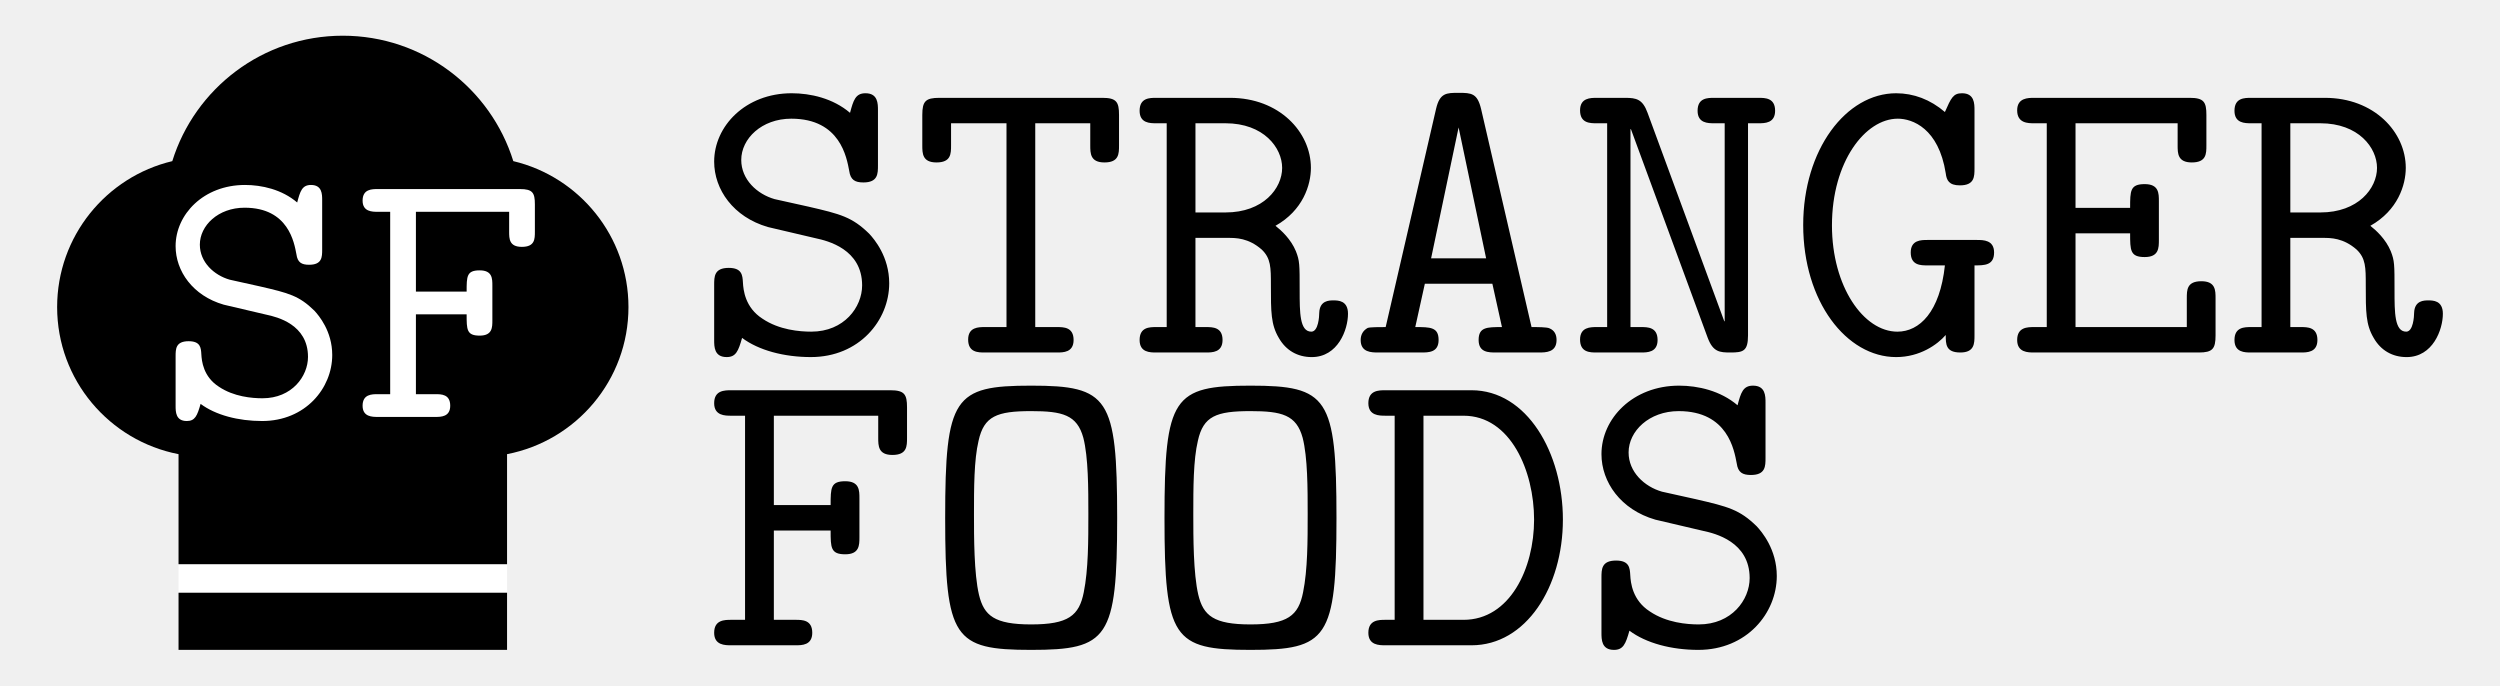
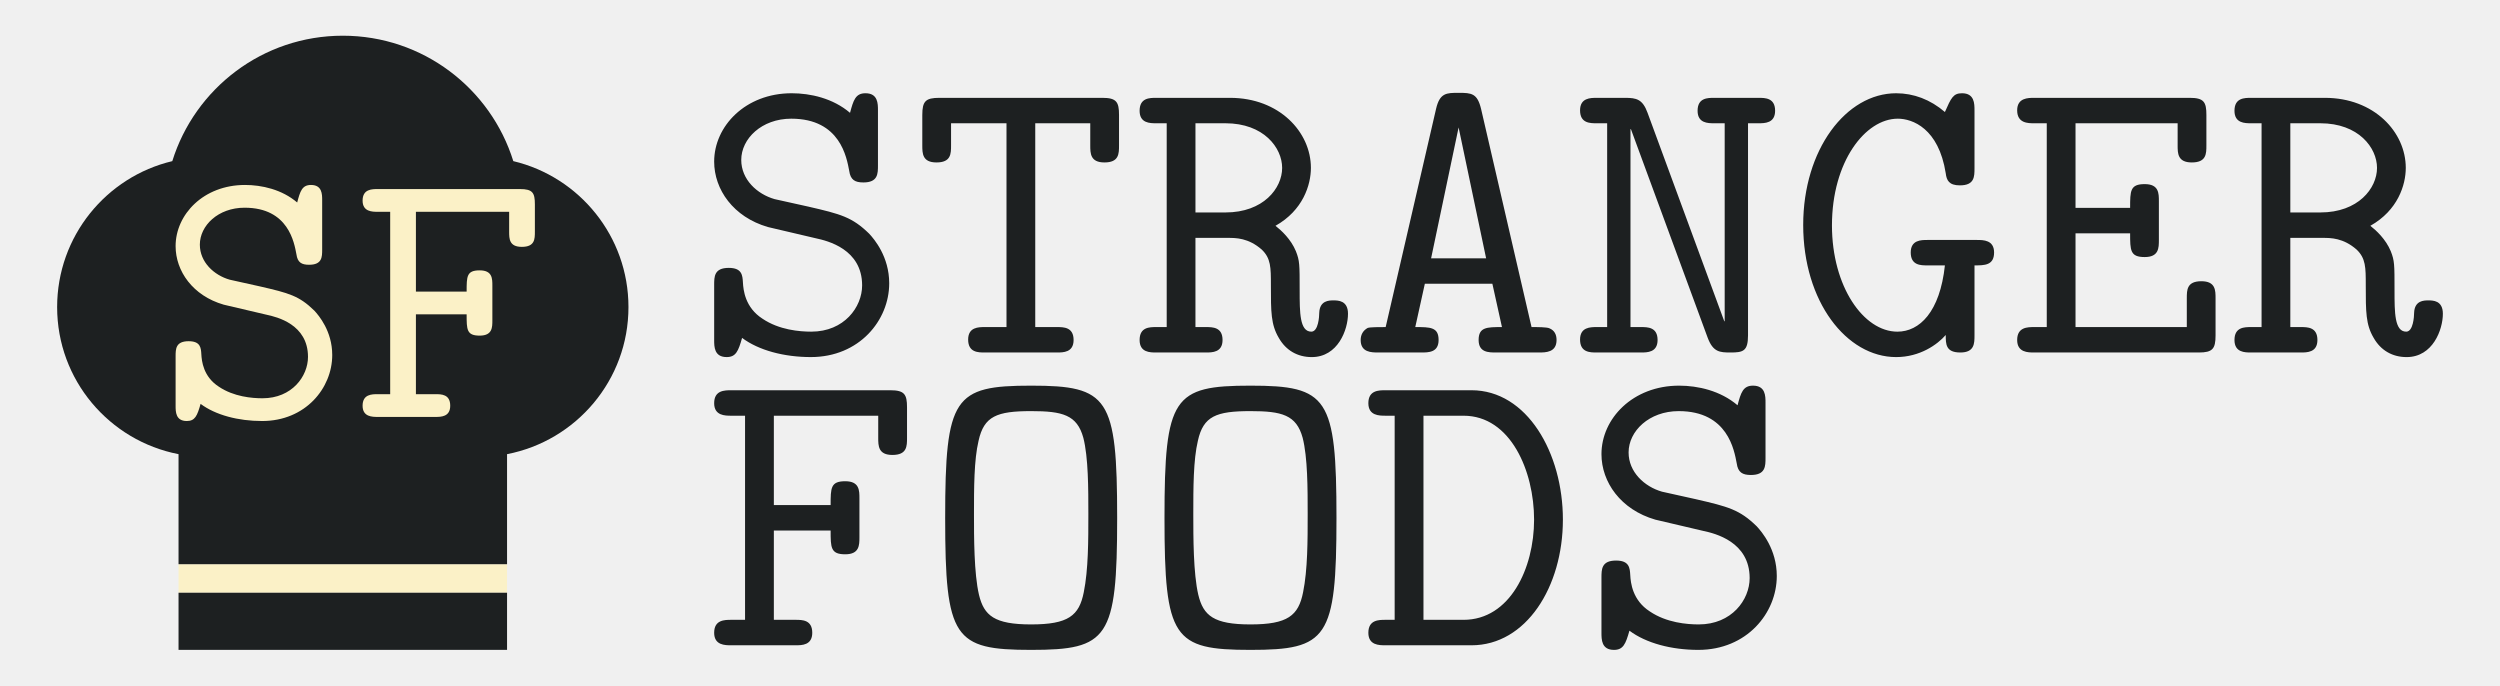
<svg xmlns="http://www.w3.org/2000/svg" width="350.06" height="96">
-   <path fill="#fff" d="M25 79h46v4H25z" />
-   <path overflow="visible" d="M48 5c-11.218 0-20.71 7.386-23.875 17.563C14.879 24.761 8 33.08 8 43c0 10.225 7.323 18.72 17 20.594V79h46V63.594C80.677 61.72 88 53.224 88 43c0-9.919-6.88-18.238-16.125-20.438C68.71 12.386 59.218 5 48 5zM25 83v8h46v-8z" color="#000" />
+   <path fill="#fbf1c7" d="M25 79h46v4H25z" />
+   <path overflow="visible" d="M48 5c-11.218 0-20.71 7.386-23.875 17.563C14.879 24.761 8 33.08 8 43c0 10.225 7.323 18.72 17 20.594V79h46V63.594C80.677 61.72 88 53.224 88 43c0-9.919-6.88-18.238-16.125-20.438C68.71 12.386 59.218 5 48 5zM25 83v8h46v-8z" color="#000" fill="#1d2021" />
  <g style="line-height:1.25">
-     <path style="-inkscape-font-specification:'Latin Modern Mono'" d="M46.521 49.71c0-3.342-1.88-5.535-2.506-6.214-2.141-2.088-3.551-2.454-7.624-3.394l-4.23-.94c-2.193-.626-4.178-2.454-4.178-4.908 0-2.664 2.56-5.17 6.267-5.17 6.161 0 6.945 4.909 7.258 6.527.157 1.15.731 1.462 1.776 1.462 1.827 0 1.827-1.096 1.827-2.14V28.04c0-.836 0-2.141-1.566-2.141-1.254 0-1.515.887-1.932 2.454-2.141-1.828-4.961-2.454-7.311-2.454-5.796 0-9.713 4.125-9.713 8.563 0 3.5 2.402 6.946 6.736 8.199l6.006 1.41c1.462.313 5.796 1.357 5.796 5.9 0 2.716-2.246 5.797-6.37 5.797-1.463 0-4.022-.21-6.11-1.62-2.194-1.41-2.402-3.602-2.455-4.542-.052-.888-.104-1.828-1.775-1.828-1.828 0-1.828 1.097-1.828 2.141v6.893c0 .835 0 2.141 1.567 2.141 1.149 0 1.462-.731 1.932-2.402 2.089 1.566 5.274 2.402 8.616 2.402 6.057 0 9.817-4.595 9.817-9.243zm28.375-17.284v-3.812c0-1.619-.313-2.141-2.089-2.141H52.912c-.835 0-2.14 0-2.14 1.619 0 1.566 1.357 1.566 2.14 1.566h1.723v25.535h-1.723c-.835 0-2.14 0-2.14 1.619 0 1.567 1.357 1.567 2.14 1.567h8.042c.783 0 2.088 0 2.088-1.567 0-1.619-1.253-1.619-2.088-1.619h-2.716V44.018h7.102c0 2.141 0 2.977 1.828 2.977 1.775 0 1.775-1.149 1.775-2.141v-4.856c0-.993 0-2.141-1.775-2.141-1.828 0-1.828.835-1.828 2.976h-7.102V29.658h13.055v2.768c0 .992 0 2.14 1.775 2.14 1.828 0 1.828-1.096 1.828-2.14z" aria-label="SF" font-weight="400" font-size="52.219" font-family="Latin Modern Mono" letter-spacing="0" word-spacing="0" fill="#fff" />
+     <path style="-inkscape-font-specification:'Latin Modern Mono'" d="M46.521 49.71c0-3.342-1.88-5.535-2.506-6.214-2.141-2.088-3.551-2.454-7.624-3.394l-4.23-.94c-2.193-.626-4.178-2.454-4.178-4.908 0-2.664 2.56-5.17 6.267-5.17 6.161 0 6.945 4.909 7.258 6.527.157 1.15.731 1.462 1.776 1.462 1.827 0 1.827-1.096 1.827-2.14V28.04c0-.836 0-2.141-1.566-2.141-1.254 0-1.515.887-1.932 2.454-2.141-1.828-4.961-2.454-7.311-2.454-5.796 0-9.713 4.125-9.713 8.563 0 3.5 2.402 6.946 6.736 8.199l6.006 1.41c1.462.313 5.796 1.357 5.796 5.9 0 2.716-2.246 5.797-6.37 5.797-1.463 0-4.022-.21-6.11-1.62-2.194-1.41-2.402-3.602-2.455-4.542-.052-.888-.104-1.828-1.775-1.828-1.828 0-1.828 1.097-1.828 2.141v6.893c0 .835 0 2.141 1.567 2.141 1.149 0 1.462-.731 1.932-2.402 2.089 1.566 5.274 2.402 8.616 2.402 6.057 0 9.817-4.595 9.817-9.243zm28.375-17.284v-3.812c0-1.619-.313-2.141-2.089-2.141H52.912c-.835 0-2.14 0-2.14 1.619 0 1.566 1.357 1.566 2.14 1.566h1.723v25.535h-1.723c-.835 0-2.14 0-2.14 1.619 0 1.567 1.357 1.567 2.14 1.567h8.042c.783 0 2.088 0 2.088-1.567 0-1.619-1.253-1.619-2.088-1.619h-2.716V44.018h7.102c0 2.141 0 2.977 1.828 2.977 1.775 0 1.775-1.149 1.775-2.141v-4.856c0-.993 0-2.141-1.775-2.141-1.828 0-1.828.835-1.828 2.976h-7.102V29.658h13.055v2.768c0 .992 0 2.14 1.775 2.14 1.828 0 1.828-1.096 1.828-2.14z" aria-label="SF" font-weight="400" font-size="52.219" font-family="Latin Modern Mono" letter-spacing="0" word-spacing="0" fill="#fbf1c7" />
  </g>
  <g style="line-height:1.25">
-     <path style="-inkscape-font-specification:'Latin Modern Mono'" d="M124.511 39.67c0-3.735-2.1-6.186-2.801-6.944-2.393-2.335-3.969-2.743-8.52-3.794l-4.728-1.05c-2.451-.7-4.669-2.743-4.669-5.486 0-2.976 2.86-5.778 7.004-5.778 6.886 0 7.761 5.486 8.112 7.295.175 1.284.817 1.634 1.984 1.634 2.042 0 2.042-1.225 2.042-2.392V15.45c0-.934 0-2.393-1.75-2.393-1.401 0-1.693.992-2.16 2.743-2.393-2.042-5.544-2.743-8.17-2.743-6.478 0-10.855 4.61-10.855 9.571 0 3.91 2.685 7.762 7.528 9.163l6.712 1.576c1.634.35 6.478 1.517 6.478 6.594 0 3.035-2.51 6.478-7.12 6.478-1.634 0-4.494-.233-6.828-1.81-2.451-1.575-2.685-4.026-2.743-5.076-.059-.992-.117-2.043-1.984-2.043-2.043 0-2.043 1.226-2.043 2.393v7.703c0 .934 0 2.393 1.75 2.393 1.285 0 1.635-.817 2.16-2.685 2.334 1.751 5.894 2.685 9.63 2.685 6.77 0 10.971-5.136 10.971-10.33zm32.179-19.317v-4.26c0-1.81-.35-2.393-2.334-2.393h-22.819c-1.926 0-2.393.467-2.393 2.393v4.26c0 1.11 0 2.393 1.984 2.393 2.043 0 2.043-1.225 2.043-2.393V17.26h7.762v28.538h-3.035c-.875 0-2.334 0-2.334 1.75 0 1.81 1.4 1.81 2.334 1.81h10.096c.876 0 2.335 0 2.335-1.75 0-1.81-1.4-1.81-2.335-1.81h-3.034V17.26h7.703v3.093c0 1.11 0 2.393 1.984 2.393 2.043 0 2.043-1.225 2.043-2.393zm32.062 23.577c0-1.867-1.4-1.867-2.042-1.867-.584 0-1.926 0-1.985 1.75 0 .468-.116 2.627-1.108 2.627-1.634 0-1.634-2.684-1.634-5.778 0-3.676 0-4.143-.526-5.485-.7-1.693-2.042-2.918-2.86-3.56 3.852-2.16 4.961-5.72 4.961-8.112 0-5.02-4.435-9.805-11.322-9.805h-10.33c-.933 0-2.334 0-2.334 1.81 0 1.75 1.46 1.75 2.335 1.75h1.459v28.538h-1.46c-.933 0-2.334 0-2.334 1.81 0 1.75 1.46 1.75 2.335 1.75h6.945c.875 0 2.334 0 2.334-1.75 0-1.81-1.4-1.81-2.334-1.81h-1.46V33.31h4.553c1.108 0 2.86 0 4.727 1.634 1.284 1.226 1.284 2.51 1.284 4.96 0 3.794 0 5.545 1.109 7.412.992 1.751 2.626 2.685 4.61 2.685 3.677 0 5.077-3.852 5.077-6.07zm-9.22-20.425c0 2.86-2.627 6.244-7.938 6.244h-4.201V17.26h4.201c5.37 0 7.937 3.443 7.937 6.245zm38.423 24.102c0-.758-.292-1.342-.992-1.634-.35-.175-1.634-.175-2.51-.175l-7.061-30.522c-.525-2.218-1.343-2.276-3.152-2.276-1.692 0-2.626 0-3.151 2.218l-7.062 30.58c-.817 0-2.159 0-2.51.117-.641.35-.991.934-.991 1.692 0 1.751 1.517 1.751 2.51 1.751h5.952c1.05 0 2.451 0 2.451-1.75 0-1.81-1.167-1.81-3.268-1.81l1.342-6.07h9.454l1.343 6.07c-2.101 0-3.268 0-3.268 1.81 0 1.75 1.4 1.75 2.45 1.75h5.953c.992 0 2.51 0 2.51-1.75zm-9.863-11.438h-7.703l3.851-18.325zm40.466-20.659c0-1.81-1.4-1.81-2.334-1.81h-6.186c-.934 0-2.335 0-2.335 1.81 0 1.75 1.46 1.75 2.335 1.75h1.459v27.721h-.059L230.7 15.801c-.7-1.926-1.576-2.1-3.151-2.1h-3.969c-.875 0-2.334 0-2.334 1.75 0 1.81 1.4 1.81 2.334 1.81h1.46v28.537h-1.46c-.875 0-2.334 0-2.334 1.75 0 1.81 1.4 1.81 2.334 1.81h6.186c.876 0 2.335 0 2.335-1.75 0-1.81-1.401-1.81-2.335-1.81h-1.459v-27.72h.059l10.738 29.18c.759 2.042 1.692 2.1 3.21 2.1 1.75 0 2.45-.175 2.45-2.393V17.26h1.46c.875 0 2.334 0 2.334-1.75zm30.662 19.842c0-1.751-1.518-1.751-2.393-1.751h-6.945c-.875 0-2.334 0-2.334 1.75 0 1.81 1.4 1.81 2.334 1.81h2.451c-.7 6.536-3.56 9.28-6.653 9.28-4.727 0-9.162-6.304-9.162-14.883 0-8.929 4.669-14.94 9.22-14.94 2.043 0 5.72 1.343 6.712 7.645.117.993.467 1.693 1.984 1.693 2.043 0 2.043-1.226 2.043-2.393v-8.112c0-.934 0-2.393-1.751-2.393-1.226 0-1.517.642-2.393 2.627-2.042-1.751-4.377-2.627-6.828-2.627-7.003 0-13.014 7.879-13.014 18.442 0 10.738 6.07 18.5 13.014 18.5 3.327 0 5.778-1.75 6.945-3.093 0 1.284 0 2.451 2.043 2.451 1.984 0 1.984-1.284 1.984-2.393v-9.804c1.4 0 2.743 0 2.743-1.81zm31.011 11.613v-5.194c0-1.109 0-2.392-1.984-2.392-2.042 0-2.042 1.225-2.042 2.392v4.027h-15.582v-13.13h7.645c0 2.392 0 3.326 2.042 3.326 1.985 0 1.985-1.284 1.985-2.393v-5.427c0-1.11 0-2.393-1.985-2.393-2.042 0-2.042.934-2.042 3.326h-7.645V17.26h14.298v3.093c0 1.11 0 2.393 1.984 2.393 2.043 0 2.043-1.225 2.043-2.393v-4.26c0-1.81-.35-2.393-2.335-2.393h-21.768c-.875 0-2.393 0-2.393 1.751 0 1.81 1.518 1.81 2.393 1.81h1.75v28.537h-1.75c-.934 0-2.393 0-2.393 1.81 0 1.75 1.518 1.75 2.393 1.75h23.052c1.926 0 2.334-.525 2.334-2.393zm31.829-3.035c0-1.867-1.4-1.867-2.042-1.867-.584 0-1.926 0-1.985 1.75 0 .468-.116 2.627-1.108 2.627-1.634 0-1.634-2.684-1.634-5.778 0-3.676 0-4.143-.526-5.485-.7-1.693-2.042-2.918-2.86-3.56 3.852-2.16 4.961-5.72 4.961-8.112 0-5.02-4.435-9.805-11.322-9.805h-10.33c-.933 0-2.334 0-2.334 1.81 0 1.75 1.46 1.75 2.335 1.75h1.459v28.538h-1.46c-.933 0-2.334 0-2.334 1.81 0 1.75 1.46 1.75 2.335 1.75h6.945c.875 0 2.334 0 2.334-1.75 0-1.81-1.4-1.81-2.334-1.81h-1.46V33.31h4.553c1.108 0 2.86 0 4.727 1.634 1.284 1.226 1.284 2.51 1.284 4.96 0 3.794 0 5.545 1.109 7.412.992 1.751 2.626 2.685 4.61 2.685 3.677 0 5.077-3.852 5.077-6.07zm-9.22-20.425c0 2.86-2.627 6.244-7.938 6.244h-4.201V17.26h4.201c5.37 0 7.937 3.443 7.937 6.245z" aria-label="STRANGER" font-weight="400" font-size="58.36" font-family="Latin Modern Mono" letter-spacing="0" word-spacing="-15.857" />
+     <path style="-inkscape-font-specification:'Latin Modern Mono'" d="M124.511 39.67c0-3.735-2.1-6.186-2.801-6.944-2.393-2.335-3.969-2.743-8.52-3.794l-4.728-1.05c-2.451-.7-4.669-2.743-4.669-5.486 0-2.976 2.86-5.778 7.004-5.778 6.886 0 7.761 5.486 8.112 7.295.175 1.284.817 1.634 1.984 1.634 2.042 0 2.042-1.225 2.042-2.392V15.45c0-.934 0-2.393-1.75-2.393-1.401 0-1.693.992-2.16 2.743-2.393-2.042-5.544-2.743-8.17-2.743-6.478 0-10.855 4.61-10.855 9.571 0 3.91 2.685 7.762 7.528 9.163l6.712 1.576c1.634.35 6.478 1.517 6.478 6.594 0 3.035-2.51 6.478-7.12 6.478-1.634 0-4.494-.233-6.828-1.81-2.451-1.575-2.685-4.026-2.743-5.076-.059-.992-.117-2.043-1.984-2.043-2.043 0-2.043 1.226-2.043 2.393v7.703c0 .934 0 2.393 1.75 2.393 1.285 0 1.635-.817 2.16-2.685 2.334 1.751 5.894 2.685 9.63 2.685 6.77 0 10.971-5.136 10.971-10.33zm32.179-19.317v-4.26c0-1.81-.35-2.393-2.334-2.393h-22.819c-1.926 0-2.393.467-2.393 2.393v4.26c0 1.11 0 2.393 1.984 2.393 2.043 0 2.043-1.225 2.043-2.393V17.26h7.762v28.538h-3.035c-.875 0-2.334 0-2.334 1.75 0 1.81 1.4 1.81 2.334 1.81h10.096c.876 0 2.335 0 2.335-1.75 0-1.81-1.4-1.81-2.335-1.81h-3.034V17.26h7.703v3.093c0 1.11 0 2.393 1.984 2.393 2.043 0 2.043-1.225 2.043-2.393zm32.062 23.577c0-1.867-1.4-1.867-2.042-1.867-.584 0-1.926 0-1.985 1.75 0 .468-.116 2.627-1.108 2.627-1.634 0-1.634-2.684-1.634-5.778 0-3.676 0-4.143-.526-5.485-.7-1.693-2.042-2.918-2.86-3.56 3.852-2.16 4.961-5.72 4.961-8.112 0-5.02-4.435-9.805-11.322-9.805h-10.33c-.933 0-2.334 0-2.334 1.81 0 1.75 1.46 1.75 2.335 1.75h1.459v28.538h-1.46c-.933 0-2.334 0-2.334 1.81 0 1.75 1.46 1.75 2.335 1.75h6.945c.875 0 2.334 0 2.334-1.75 0-1.81-1.4-1.81-2.334-1.81h-1.46V33.31h4.553c1.108 0 2.86 0 4.727 1.634 1.284 1.226 1.284 2.51 1.284 4.96 0 3.794 0 5.545 1.109 7.412.992 1.751 2.626 2.685 4.61 2.685 3.677 0 5.077-3.852 5.077-6.07zm-9.22-20.425c0 2.86-2.627 6.244-7.938 6.244h-4.201V17.26h4.201c5.37 0 7.937 3.443 7.937 6.245zm38.423 24.102c0-.758-.292-1.342-.992-1.634-.35-.175-1.634-.175-2.51-.175l-7.061-30.522c-.525-2.218-1.343-2.276-3.152-2.276-1.692 0-2.626 0-3.151 2.218l-7.062 30.58c-.817 0-2.159 0-2.51.117-.641.35-.991.934-.991 1.692 0 1.751 1.517 1.751 2.51 1.751h5.952c1.05 0 2.451 0 2.451-1.75 0-1.81-1.167-1.81-3.268-1.81l1.342-6.07h9.454l1.343 6.07c-2.101 0-3.268 0-3.268 1.81 0 1.75 1.4 1.75 2.45 1.75h5.953c.992 0 2.51 0 2.51-1.75zm-9.863-11.438h-7.703l3.851-18.325zm40.466-20.659c0-1.81-1.4-1.81-2.334-1.81h-6.186c-.934 0-2.335 0-2.335 1.81 0 1.75 1.46 1.75 2.335 1.75h1.459v27.721h-.059L230.7 15.801c-.7-1.926-1.576-2.1-3.151-2.1h-3.969c-.875 0-2.334 0-2.334 1.75 0 1.81 1.4 1.81 2.334 1.81h1.46v28.537h-1.46c-.875 0-2.334 0-2.334 1.75 0 1.81 1.4 1.81 2.334 1.81h6.186c.876 0 2.335 0 2.335-1.75 0-1.81-1.401-1.81-2.335-1.81h-1.459v-27.72h.059l10.738 29.18c.759 2.042 1.692 2.1 3.21 2.1 1.75 0 2.45-.175 2.45-2.393V17.26h1.46c.875 0 2.334 0 2.334-1.75zm30.662 19.842c0-1.751-1.518-1.751-2.393-1.751h-6.945c-.875 0-2.334 0-2.334 1.75 0 1.81 1.4 1.81 2.334 1.81h2.451c-.7 6.536-3.56 9.28-6.653 9.28-4.727 0-9.162-6.304-9.162-14.883 0-8.929 4.669-14.94 9.22-14.94 2.043 0 5.72 1.343 6.712 7.645.117.993.467 1.693 1.984 1.693 2.043 0 2.043-1.226 2.043-2.393v-8.112c0-.934 0-2.393-1.751-2.393-1.226 0-1.517.642-2.393 2.627-2.042-1.751-4.377-2.627-6.828-2.627-7.003 0-13.014 7.879-13.014 18.442 0 10.738 6.07 18.5 13.014 18.5 3.327 0 5.778-1.75 6.945-3.093 0 1.284 0 2.451 2.043 2.451 1.984 0 1.984-1.284 1.984-2.393v-9.804c1.4 0 2.743 0 2.743-1.81zm31.011 11.613v-5.194c0-1.109 0-2.392-1.984-2.392-2.042 0-2.042 1.225-2.042 2.392v4.027h-15.582v-13.13h7.645c0 2.392 0 3.326 2.042 3.326 1.985 0 1.985-1.284 1.985-2.393v-5.427c0-1.11 0-2.393-1.985-2.393-2.042 0-2.042.934-2.042 3.326h-7.645V17.26h14.298v3.093c0 1.11 0 2.393 1.984 2.393 2.043 0 2.043-1.225 2.043-2.393v-4.26c0-1.81-.35-2.393-2.335-2.393h-21.768c-.875 0-2.393 0-2.393 1.751 0 1.81 1.518 1.81 2.393 1.81h1.75v28.537h-1.75c-.934 0-2.393 0-2.393 1.81 0 1.75 1.518 1.75 2.393 1.75h23.052c1.926 0 2.334-.525 2.334-2.393zm31.829-3.035c0-1.867-1.4-1.867-2.042-1.867-.584 0-1.926 0-1.985 1.75 0 .468-.116 2.627-1.108 2.627-1.634 0-1.634-2.684-1.634-5.778 0-3.676 0-4.143-.526-5.485-.7-1.693-2.042-2.918-2.86-3.56 3.852-2.16 4.961-5.72 4.961-8.112 0-5.02-4.435-9.805-11.322-9.805h-10.33c-.933 0-2.334 0-2.334 1.81 0 1.75 1.46 1.75 2.335 1.75h1.459v28.538h-1.46c-.933 0-2.334 0-2.334 1.81 0 1.75 1.46 1.75 2.335 1.75h6.945c.875 0 2.334 0 2.334-1.75 0-1.81-1.4-1.81-2.334-1.81h-1.46V33.31h4.553c1.108 0 2.86 0 4.727 1.634 1.284 1.226 1.284 2.51 1.284 4.96 0 3.794 0 5.545 1.109 7.412.992 1.751 2.626 2.685 4.61 2.685 3.677 0 5.077-3.852 5.077-6.07zm-9.22-20.425c0 2.86-2.627 6.244-7.938 6.244h-4.201V17.26h4.201c5.37 0 7.937 3.443 7.937 6.245z" aria-label="STRANGER" font-weight="400" font-size="58.36" font-family="Latin Modern Mono" letter-spacing="0" word-spacing="-15.857" fill="#1d2021" />
  </g>
  <g style="line-height:1.25">
-     <path style="-inkscape-font-specification:'Latin Modern Mono'" d="M127.005 61.306V57.04c0-1.812-.351-2.396-2.338-2.396h-22.27c-.936 0-2.397 0-2.397 1.812 0 1.754 1.52 1.754 2.397 1.754h1.928v28.58h-1.928c-.936 0-2.397 0-2.397 1.812 0 1.754 1.52 1.754 2.397 1.754h9.001c.877 0 2.338 0 2.338-1.754 0-1.812-1.403-1.812-2.338-1.812h-3.04V74.283h7.95c0 2.396 0 3.332 2.046 3.332 1.987 0 1.987-1.286 1.987-2.397v-5.436c0-1.11 0-2.397-1.987-2.397-2.046 0-2.046.936-2.046 3.332h-7.95V58.21h14.614v3.097c0 1.111 0 2.397 1.987 2.397 2.046 0 2.046-1.227 2.046-2.397zm29.424 11.224c0-16.893-1.228-18.53-12.041-18.53-10.814 0-12.041 1.578-12.041 18.53 0 16.892 1.227 18.47 12.04 18.47 10.756 0 12.042-1.578 12.042-18.47zm-4.033-.527c0 3.624 0 7.774-.643 10.93-.643 3.274-2.163 4.501-7.365 4.501-5.144 0-6.605-1.227-7.307-4.15-.701-2.98-.701-8.066-.701-11.28 0-3.625 0-7.6.643-10.288.76-3.449 2.572-4.15 7.365-4.15 4.384 0 6.43.526 7.306 3.74.702 2.748.702 7.132.702 10.697zm34.743.527c0-16.893-1.228-18.53-12.041-18.53-10.814 0-12.041 1.578-12.041 18.53 0 16.892 1.227 18.47 12.04 18.47 10.756 0 12.042-1.578 12.042-18.47zm-4.033-.527c0 3.624 0 7.774-.643 10.93-.643 3.274-2.163 4.501-7.365 4.501-5.144 0-6.605-1.227-7.307-4.15-.701-2.98-.701-8.066-.701-11.28 0-3.625 0-7.6.643-10.288.76-3.449 2.572-4.15 7.365-4.15 4.384 0 6.43.526 7.306 3.74.702 2.748.702 7.132.702 10.697zm35.737.76c0-9.352-5.027-18.12-12.801-18.12H194c-.936 0-2.397 0-2.397 1.812 0 1.754 1.52 1.754 2.397 1.754h1.286V86.79H194c-.936 0-2.397 0-2.397 1.812 0 1.754 1.52 1.754 2.397 1.754h12.04c7.658 0 12.802-8.183 12.802-17.594zm-4.034 0c0 6.839-3.39 14.028-9.878 14.028h-5.611V58.21h5.611c6.605 0 9.878 7.774 9.878 14.554zm33.984 7.891c0-3.74-2.105-6.196-2.806-6.956-2.396-2.338-3.975-2.747-8.534-3.8l-4.734-1.051c-2.455-.702-4.677-2.747-4.677-5.495 0-2.98 2.865-5.786 7.015-5.786 6.897 0 7.774 5.494 8.124 7.306.176 1.286.819 1.637 1.988 1.637 2.046 0 2.046-1.228 2.046-2.397v-7.715c0-.936 0-2.397-1.754-2.397-1.403 0-1.695.994-2.163 2.747-2.396-2.046-5.553-2.747-8.183-2.747-6.488 0-10.872 4.618-10.872 9.586 0 3.916 2.689 7.774 7.54 9.177l6.722 1.578c1.637.35 6.488 1.52 6.488 6.605 0 3.04-2.513 6.488-7.13 6.488-1.637 0-4.502-.233-6.84-1.812-2.455-1.578-2.688-4.033-2.747-5.085-.058-.994-.117-2.046-1.987-2.046-2.046 0-2.046 1.228-2.046 2.397v7.715c0 .936 0 2.397 1.754 2.397 1.285 0 1.636-.818 2.162-2.689 2.338 1.754 5.904 2.689 9.645 2.689 6.78 0 10.989-5.144 10.989-10.346z" aria-label="FOODS" font-weight="400" font-size="58.452" font-family="Latin Modern Mono" letter-spacing="0" word-spacing="-15.882" />
+     <path style="-inkscape-font-specification:'Latin Modern Mono'" d="M127.005 61.306V57.04c0-1.812-.351-2.396-2.338-2.396h-22.27c-.936 0-2.397 0-2.397 1.812 0 1.754 1.52 1.754 2.397 1.754h1.928v28.58h-1.928c-.936 0-2.397 0-2.397 1.812 0 1.754 1.52 1.754 2.397 1.754h9.001c.877 0 2.338 0 2.338-1.754 0-1.812-1.403-1.812-2.338-1.812h-3.04V74.283h7.95c0 2.396 0 3.332 2.046 3.332 1.987 0 1.987-1.286 1.987-2.397v-5.436c0-1.11 0-2.397-1.987-2.397-2.046 0-2.046.936-2.046 3.332h-7.95V58.21h14.614v3.097c0 1.111 0 2.397 1.987 2.397 2.046 0 2.046-1.227 2.046-2.397zm29.424 11.224c0-16.893-1.228-18.53-12.041-18.53-10.814 0-12.041 1.578-12.041 18.53 0 16.892 1.227 18.47 12.04 18.47 10.756 0 12.042-1.578 12.042-18.47zm-4.033-.527c0 3.624 0 7.774-.643 10.93-.643 3.274-2.163 4.501-7.365 4.501-5.144 0-6.605-1.227-7.307-4.15-.701-2.98-.701-8.066-.701-11.28 0-3.625 0-7.6.643-10.288.76-3.449 2.572-4.15 7.365-4.15 4.384 0 6.43.526 7.306 3.74.702 2.748.702 7.132.702 10.697zm34.743.527c0-16.893-1.228-18.53-12.041-18.53-10.814 0-12.041 1.578-12.041 18.53 0 16.892 1.227 18.47 12.04 18.47 10.756 0 12.042-1.578 12.042-18.47zm-4.033-.527c0 3.624 0 7.774-.643 10.93-.643 3.274-2.163 4.501-7.365 4.501-5.144 0-6.605-1.227-7.307-4.15-.701-2.98-.701-8.066-.701-11.28 0-3.625 0-7.6.643-10.288.76-3.449 2.572-4.15 7.365-4.15 4.384 0 6.43.526 7.306 3.74.702 2.748.702 7.132.702 10.697zm35.737.76c0-9.352-5.027-18.12-12.801-18.12H194c-.936 0-2.397 0-2.397 1.812 0 1.754 1.52 1.754 2.397 1.754h1.286V86.79H194c-.936 0-2.397 0-2.397 1.812 0 1.754 1.52 1.754 2.397 1.754h12.04c7.658 0 12.802-8.183 12.802-17.594zm-4.034 0c0 6.839-3.39 14.028-9.878 14.028h-5.611V58.21h5.611c6.605 0 9.878 7.774 9.878 14.554zm33.984 7.891c0-3.74-2.105-6.196-2.806-6.956-2.396-2.338-3.975-2.747-8.534-3.8l-4.734-1.051c-2.455-.702-4.677-2.747-4.677-5.495 0-2.98 2.865-5.786 7.015-5.786 6.897 0 7.774 5.494 8.124 7.306.176 1.286.819 1.637 1.988 1.637 2.046 0 2.046-1.228 2.046-2.397v-7.715c0-.936 0-2.397-1.754-2.397-1.403 0-1.695.994-2.163 2.747-2.396-2.046-5.553-2.747-8.183-2.747-6.488 0-10.872 4.618-10.872 9.586 0 3.916 2.689 7.774 7.54 9.177l6.722 1.578c1.637.35 6.488 1.52 6.488 6.605 0 3.04-2.513 6.488-7.13 6.488-1.637 0-4.502-.233-6.84-1.812-2.455-1.578-2.688-4.033-2.747-5.085-.058-.994-.117-2.046-1.987-2.046-2.046 0-2.046 1.228-2.046 2.397v7.715c0 .936 0 2.397 1.754 2.397 1.285 0 1.636-.818 2.162-2.689 2.338 1.754 5.904 2.689 9.645 2.689 6.78 0 10.989-5.144 10.989-10.346z" aria-label="FOODS" font-weight="400" font-size="58.452" font-family="Latin Modern Mono" letter-spacing="0" word-spacing="-15.882" fill="#1d2021" />
  </g>
</svg>
